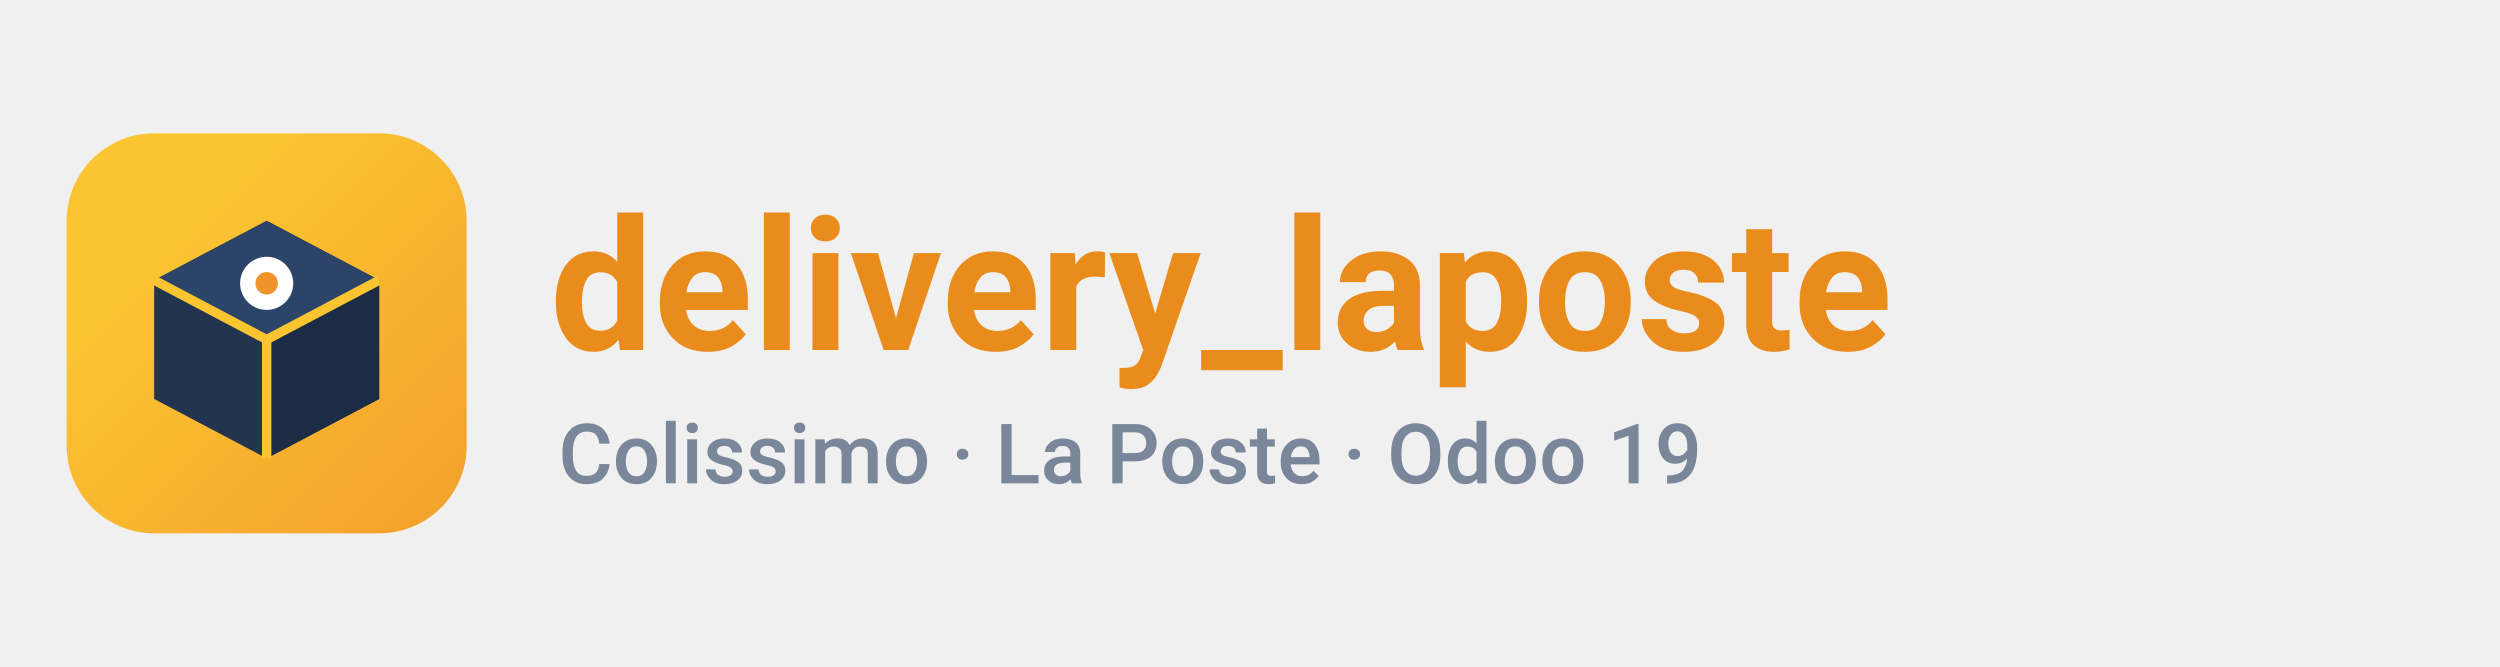
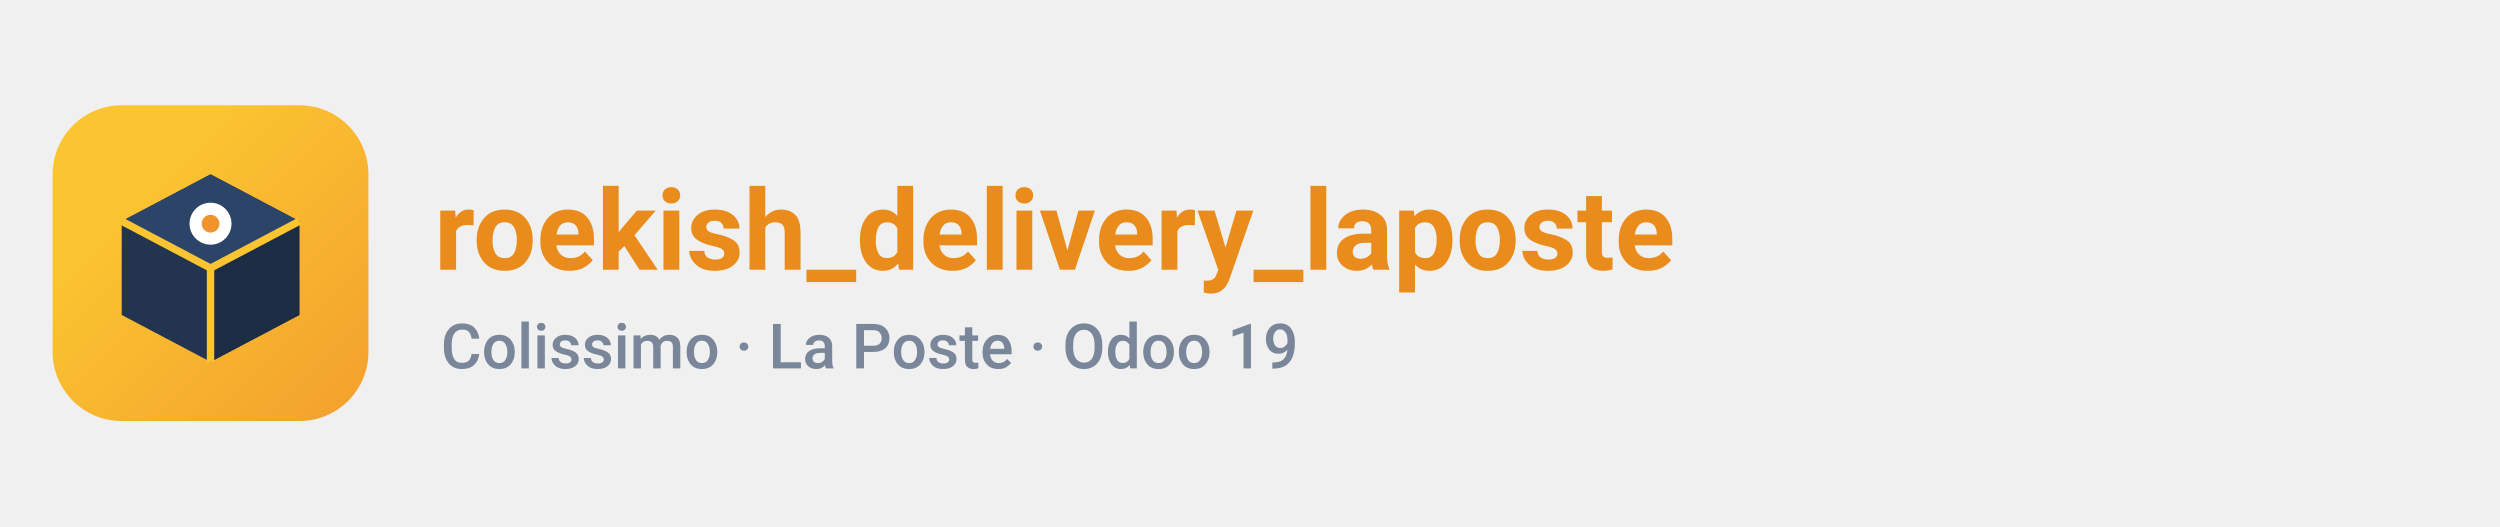
- <svg xmlns="http://www.w3.org/2000/svg" width="600" height="160" viewBox="0 0 600 160" fill="none" role="img" aria-label="delivery_laposte, Colissimo pour Odoo">
+ <svg xmlns="http://www.w3.org/2000/svg" width="760" height="160" viewBox="0 0 760 160" fill="none" role="img" aria-label="roekish_delivery_laposte, Colissimo pour Odoo">
  <defs>
    <linearGradient id="lbg" x1="16" y1="32" x2="112" y2="128" gradientUnits="userSpaceOnUse">
      <stop stop-color="#FBC531" />
      <stop offset="1" stop-color="#F0932B" />
    </linearGradient>
  </defs>
  <g transform="translate(16,32)">
    <rect width="96" height="96" rx="21" fill="url(#lbg)" />
    <g transform="scale(0.75)">
      <path d="M64 28 L100 47 L100 85 L64 104 L28 85 L28 47 Z" fill="#22344F" />
      <path d="M64 28 L100 47 L64 66 L28 47 Z" fill="#2C4468" />
      <path d="M64 66 L100 47 L100 85 L64 104 Z" fill="#1C2C44" />
      <path d="M28 47 L64 66 L100 47" stroke="#FBC531" stroke-width="3" fill="none" stroke-linejoin="round" />
      <path d="M64 66 L64 104" stroke="#FBC531" stroke-width="3" fill="none" />
      <circle cx="64" cy="48" r="8.5" fill="#FFFFFF" />
      <circle cx="64" cy="48" r="3.6" fill="#F0932B" />
    </g>
  </g>
-   <text x="132" y="84" font-family="'Segoe UI',Roboto,Helvetica,Arial,sans-serif" font-size="44" font-weight="700" fill="#EA8C1C">delivery_laposte</text>
-   <text x="134" y="116" font-family="'Segoe UI',Roboto,Helvetica,Arial,sans-serif" font-size="20" font-weight="500" fill="#7A8699">Colissimo · La Poste · Odoo 19</text>
+   <text x="132" y="82" font-family="'Segoe UI',Roboto,Helvetica,Arial,sans-serif" font-size="34" font-weight="700" fill="#EA8C1C">roekish_delivery_laposte</text>
+   <text x="134" y="112" font-family="'Segoe UI',Roboto,Helvetica,Arial,sans-serif" font-size="19" font-weight="500" fill="#7A8699">Colissimo · La Poste · Odoo 19</text>
</svg>
